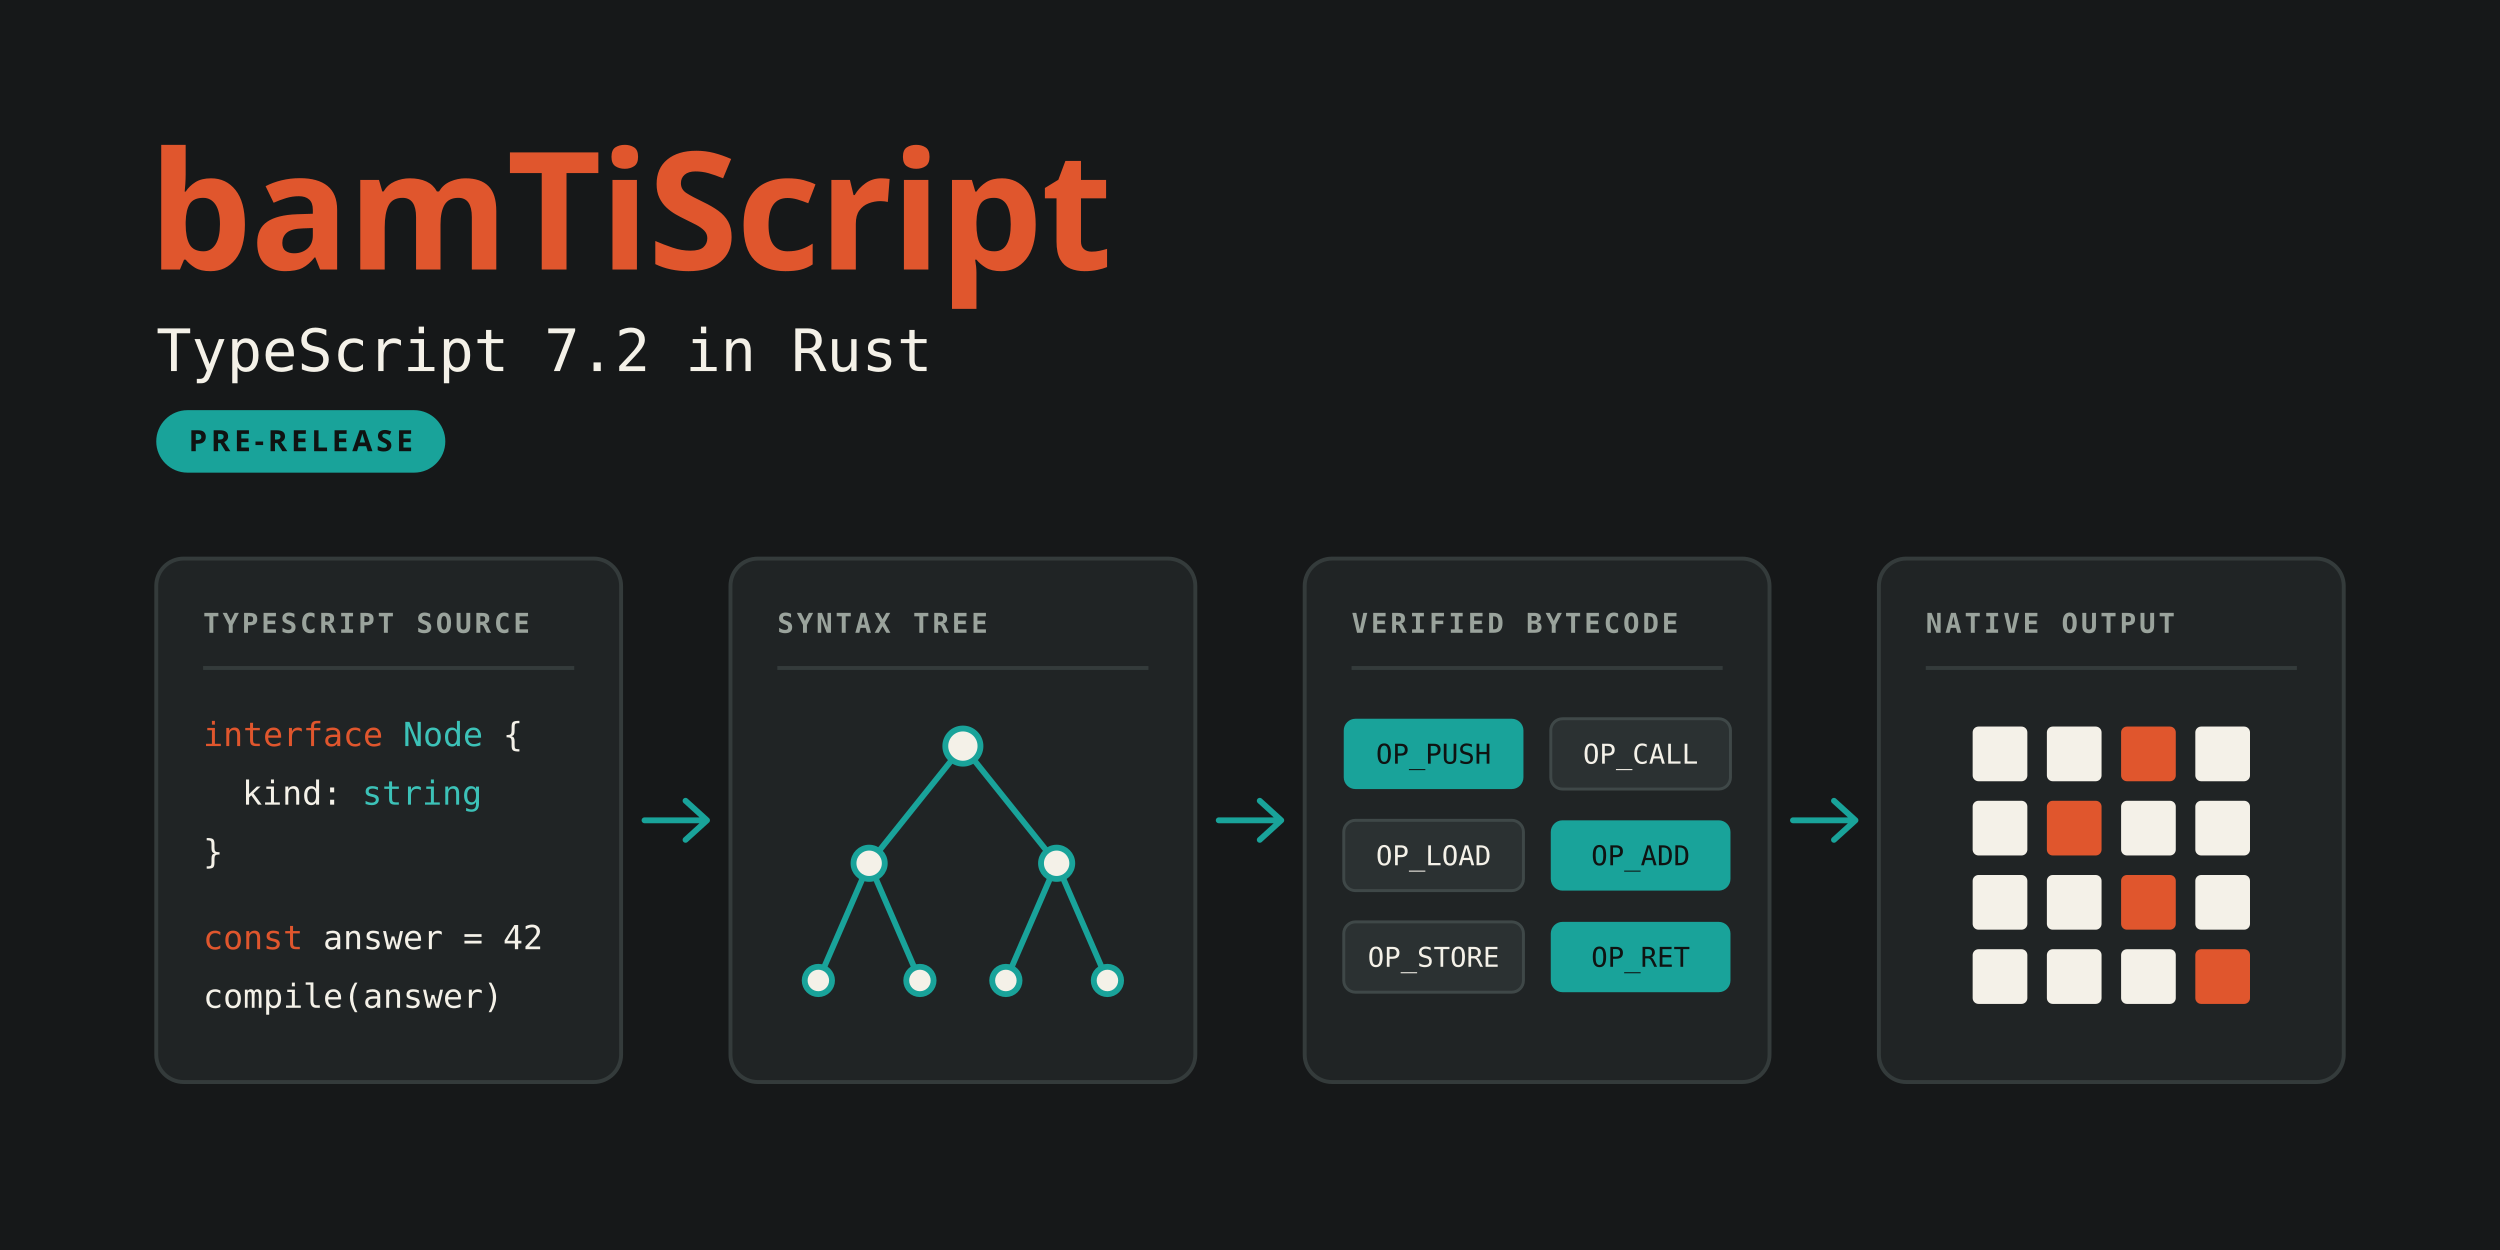
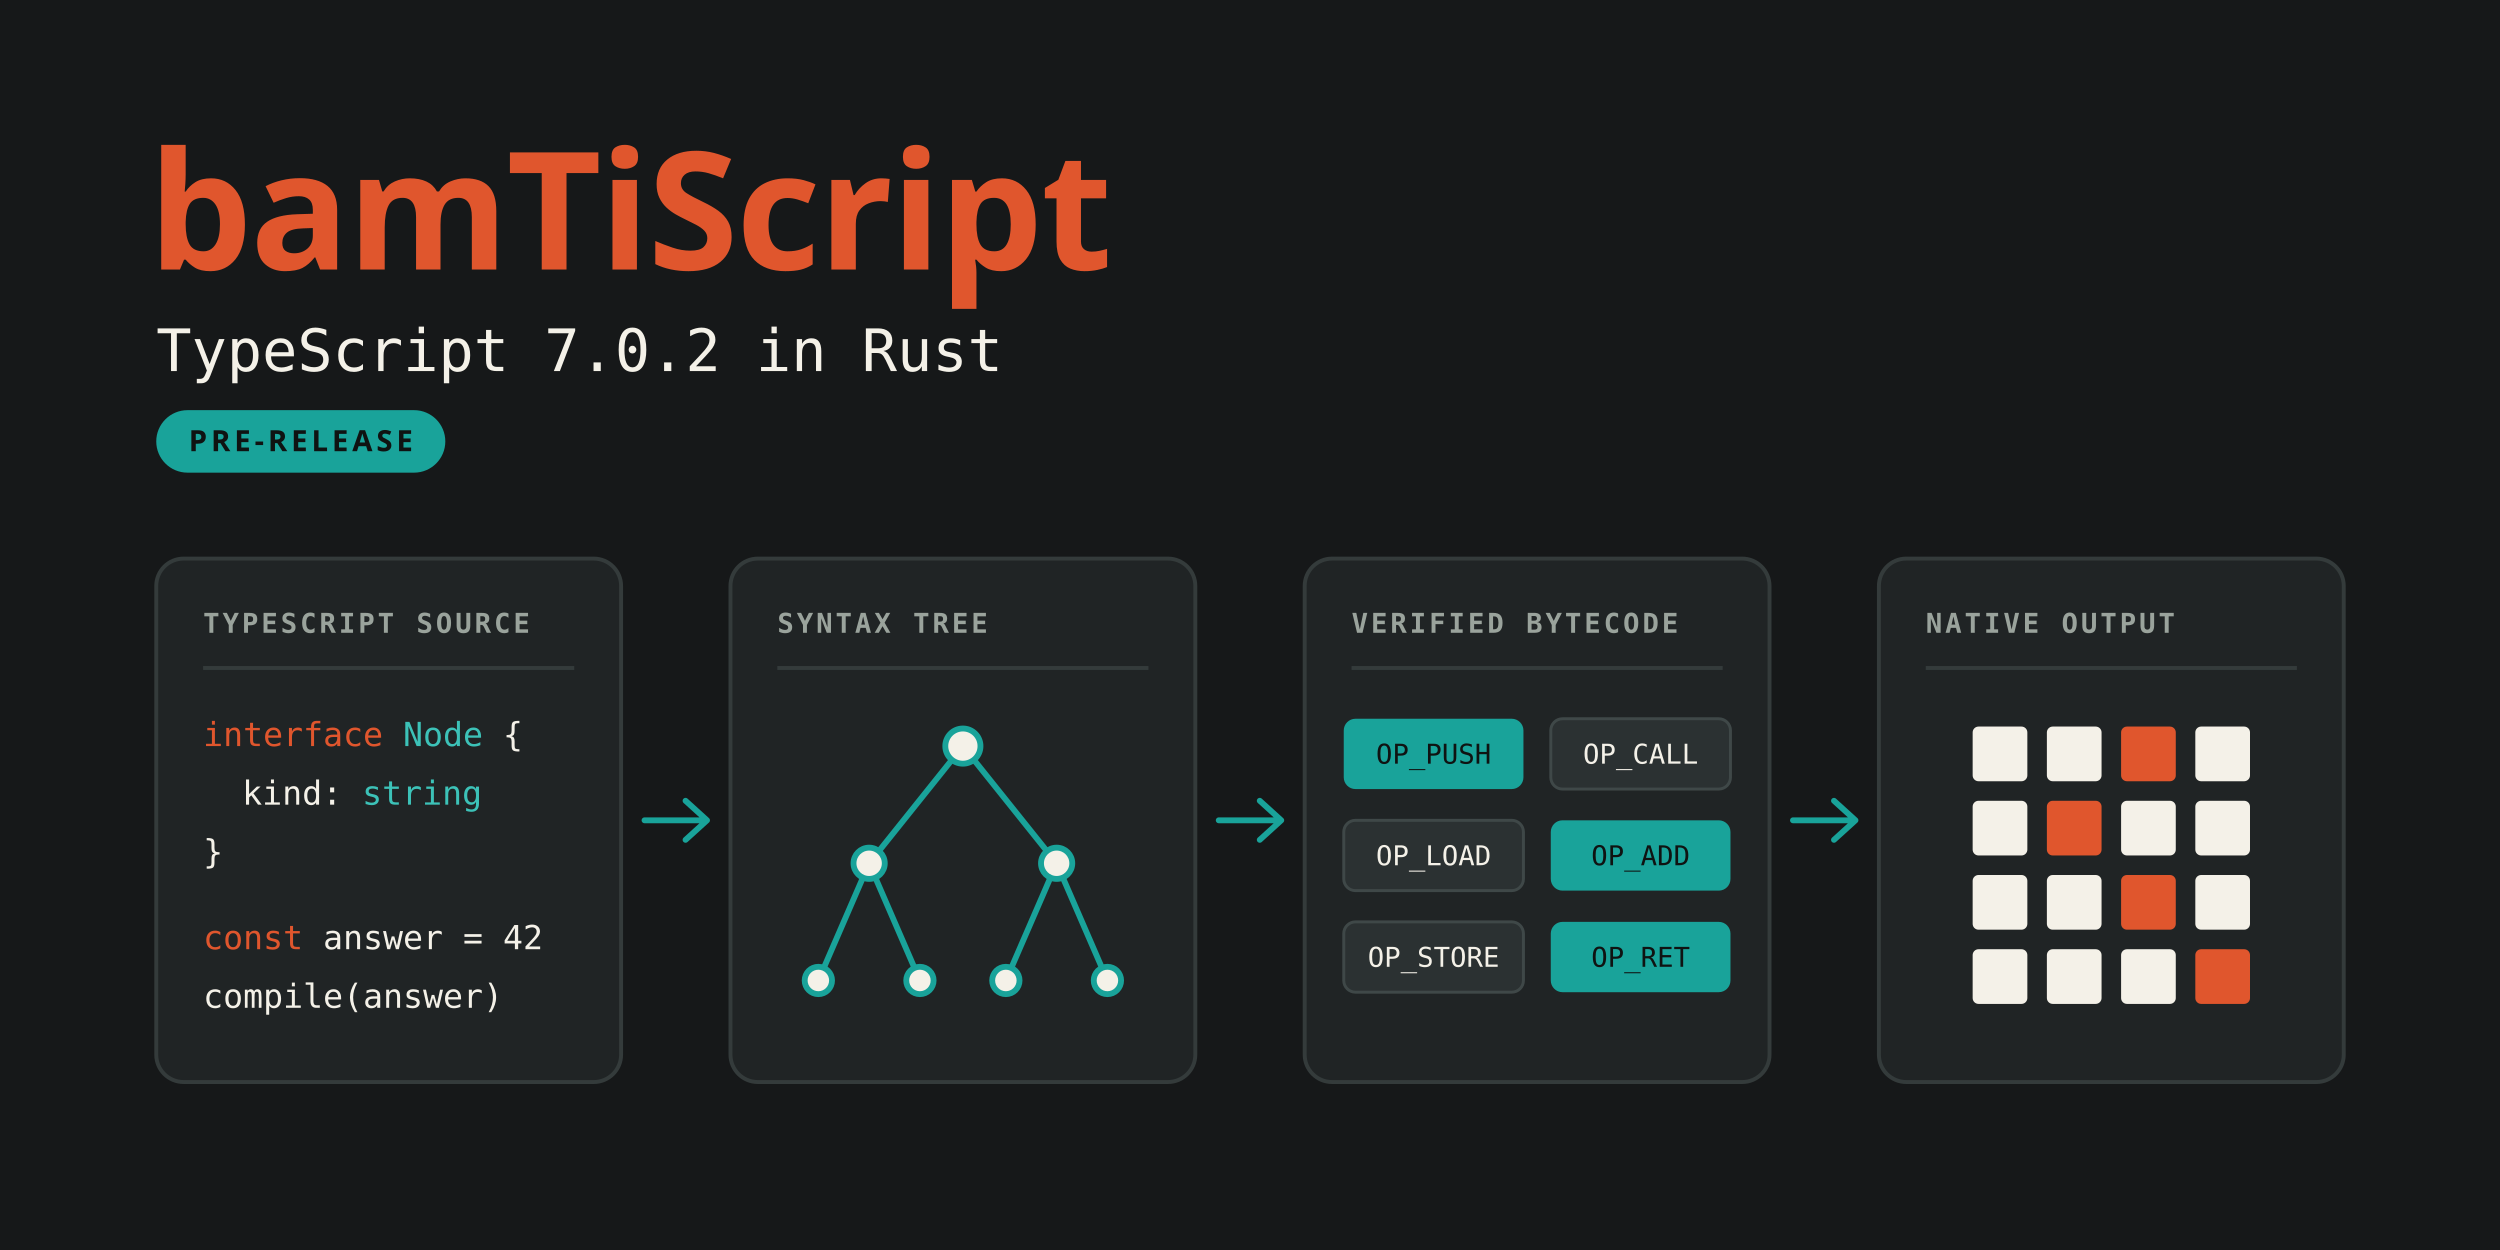
<svg xmlns="http://www.w3.org/2000/svg" width="1280" height="640" viewBox="0 0 1280 640" role="img" aria-labelledby="title description">
  <style>
    .background { fill: #161819; }
    .panel { fill: #202425; stroke: #343b3b; stroke-width: 2; }
    .rule { stroke: #343b3b; stroke-width: 2; }
    .brand { fill: #e0562d; font: 700 84px "IBM Plex Sans", sans-serif; letter-spacing: -1px; }
    .subtitle { fill: #f4f1e8; font: 400 30px "IBM Plex Mono", monospace; }
    .status { fill: #0f1312; font: 600 15px "IBM Plex Sans", sans-serif; letter-spacing: 2px; }
    .label { fill: #9aa39c; font: 600 14px "IBM Plex Mono", monospace; letter-spacing: 1.5px; }
    .code { fill: #f4f1e8; font: 400 17px "IBM Plex Mono", monospace; }
    .kw { fill: #e0562d; }
    .ty { fill: #3cc2b8; }
    .op { font: 500 14px "IBM Plex Mono", monospace; }
    .op-on { fill: #0f1312; }
    .op-off { fill: #f4f1e8; }
    .cell { fill: #2b3132; stroke: #3f4848; stroke-width: 1.5; }
    .accent { fill: #19a39a; }
    .edge { fill: none; stroke: #19a39a; stroke-width: 3; stroke-linecap: round; }
    .node { fill: #f4f1e8; stroke: #19a39a; stroke-width: 3; }
    .arrow { fill: none; stroke: #19a39a; stroke-width: 3; stroke-linecap: round; stroke-linejoin: round; }
    .bit { fill: #f4f1e8; }
    .bit-on { fill: #e0562d; }
  </style>
  <rect class="background" width="1280" height="640" />
  <text class="brand" x="76" y="138">bamTiScript</text>
-   <text class="subtitle" x="80" y="190">TypeScript 7.2 in Rust</text>
+   <text class="subtitle" x="80" y="190">TypeScript 7.0.2 in Rust</text>
  <rect class="accent" x="80" y="210" width="148" height="32" rx="16" />
  <text class="status" x="154" y="231" text-anchor="middle">PRE-RELEASE</text>
  <rect class="panel" x="80" y="286" width="238" height="268" rx="14" />
  <text class="label" x="104" y="324">TYPESCRIPT SOURCE</text>
  <path class="rule" d="M104 342H294" />
  <text class="code" x="104" y="382">
    <tspan class="kw">interface</tspan>
    <tspan class="ty">Node</tspan> {</text>
  <text class="code" x="124" y="412">kind: <tspan class="ty">string</tspan>
  </text>
  <text class="code" x="104" y="442">}</text>
  <text class="code" x="104" y="486">
    <tspan class="kw">const</tspan> answer = 42</text>
  <text class="code" x="104" y="516">compile(answer)</text>
  <path class="arrow" d="M330 420h32m-11-10 11 10-11 10" />
  <rect class="panel" x="374" y="286" width="238" height="268" rx="14" />
  <text class="label" x="398" y="324">SYNTAX TREE</text>
  <path class="rule" d="M398 342H588" />
  <path class="edge" d="M493 382L445 442M493 382L541 442M445 442L419 502M445 442L471 502M541 442L515 502M541 442L567 502" />
  <circle class="node" cx="493" cy="382" r="9" />
  <circle class="node" cx="445" cy="442" r="8" />
  <circle class="node" cx="541" cy="442" r="8" />
  <circle class="node" cx="419" cy="502" r="7" />
  <circle class="node" cx="471" cy="502" r="7" />
  <circle class="node" cx="515" cy="502" r="7" />
  <circle class="node" cx="567" cy="502" r="7" />
  <path class="arrow" d="M624 420h32m-11-10 11 10-11 10" />
  <rect class="panel" x="668" y="286" width="238" height="268" rx="14" />
  <text class="label" x="692" y="324">VERIFIED BYTECODE</text>
  <path class="rule" d="M692 342H882" />
  <rect class="accent" x="688" y="368" width="92" height="36" rx="6" />
  <text class="op op-on" x="734" y="391" text-anchor="middle">OP_PUSH</text>
  <rect class="cell" x="794" y="368" width="92" height="36" rx="6" />
  <text class="op op-off" x="840" y="391" text-anchor="middle">OP_CALL</text>
  <rect class="cell" x="688" y="420" width="92" height="36" rx="6" />
  <text class="op op-off" x="734" y="443" text-anchor="middle">OP_LOAD</text>
  <rect class="accent" x="794" y="420" width="92" height="36" rx="6" />
  <text class="op op-on" x="840" y="443" text-anchor="middle">OP_ADD</text>
  <rect class="cell" x="688" y="472" width="92" height="36" rx="6" />
  <text class="op op-off" x="734" y="495" text-anchor="middle">OP_STORE</text>
  <rect class="accent" x="794" y="472" width="92" height="36" rx="6" />
  <text class="op op-on" x="840" y="495" text-anchor="middle">OP_RET</text>
  <path class="arrow" d="M918 420h32m-11-10 11 10-11 10" />
  <rect class="panel" x="962" y="286" width="238" height="268" rx="14" />
  <text class="label" x="986" y="324">NATIVE OUTPUT</text>
  <path class="rule" d="M986 342H1176" />
  <rect class="bit" x="1010" y="372" width="28" height="28" rx="3" />
  <rect class="bit" x="1048" y="372" width="28" height="28" rx="3" />
  <rect class="bit-on" x="1086" y="372" width="28" height="28" rx="3" />
  <rect class="bit" x="1124" y="372" width="28" height="28" rx="3" />
  <rect class="bit" x="1010" y="410" width="28" height="28" rx="3" />
  <rect class="bit-on" x="1048" y="410" width="28" height="28" rx="3" />
  <rect class="bit" x="1086" y="410" width="28" height="28" rx="3" />
  <rect class="bit" x="1124" y="410" width="28" height="28" rx="3" />
  <rect class="bit" x="1010" y="448" width="28" height="28" rx="3" />
  <rect class="bit" x="1048" y="448" width="28" height="28" rx="3" />
  <rect class="bit-on" x="1086" y="448" width="28" height="28" rx="3" />
  <rect class="bit" x="1124" y="448" width="28" height="28" rx="3" />
  <rect class="bit" x="1010" y="486" width="28" height="28" rx="3" />
  <rect class="bit" x="1048" y="486" width="28" height="28" rx="3" />
  <rect class="bit" x="1086" y="486" width="28" height="28" rx="3" />
  <rect class="bit-on" x="1124" y="486" width="28" height="28" rx="3" />
</svg>
